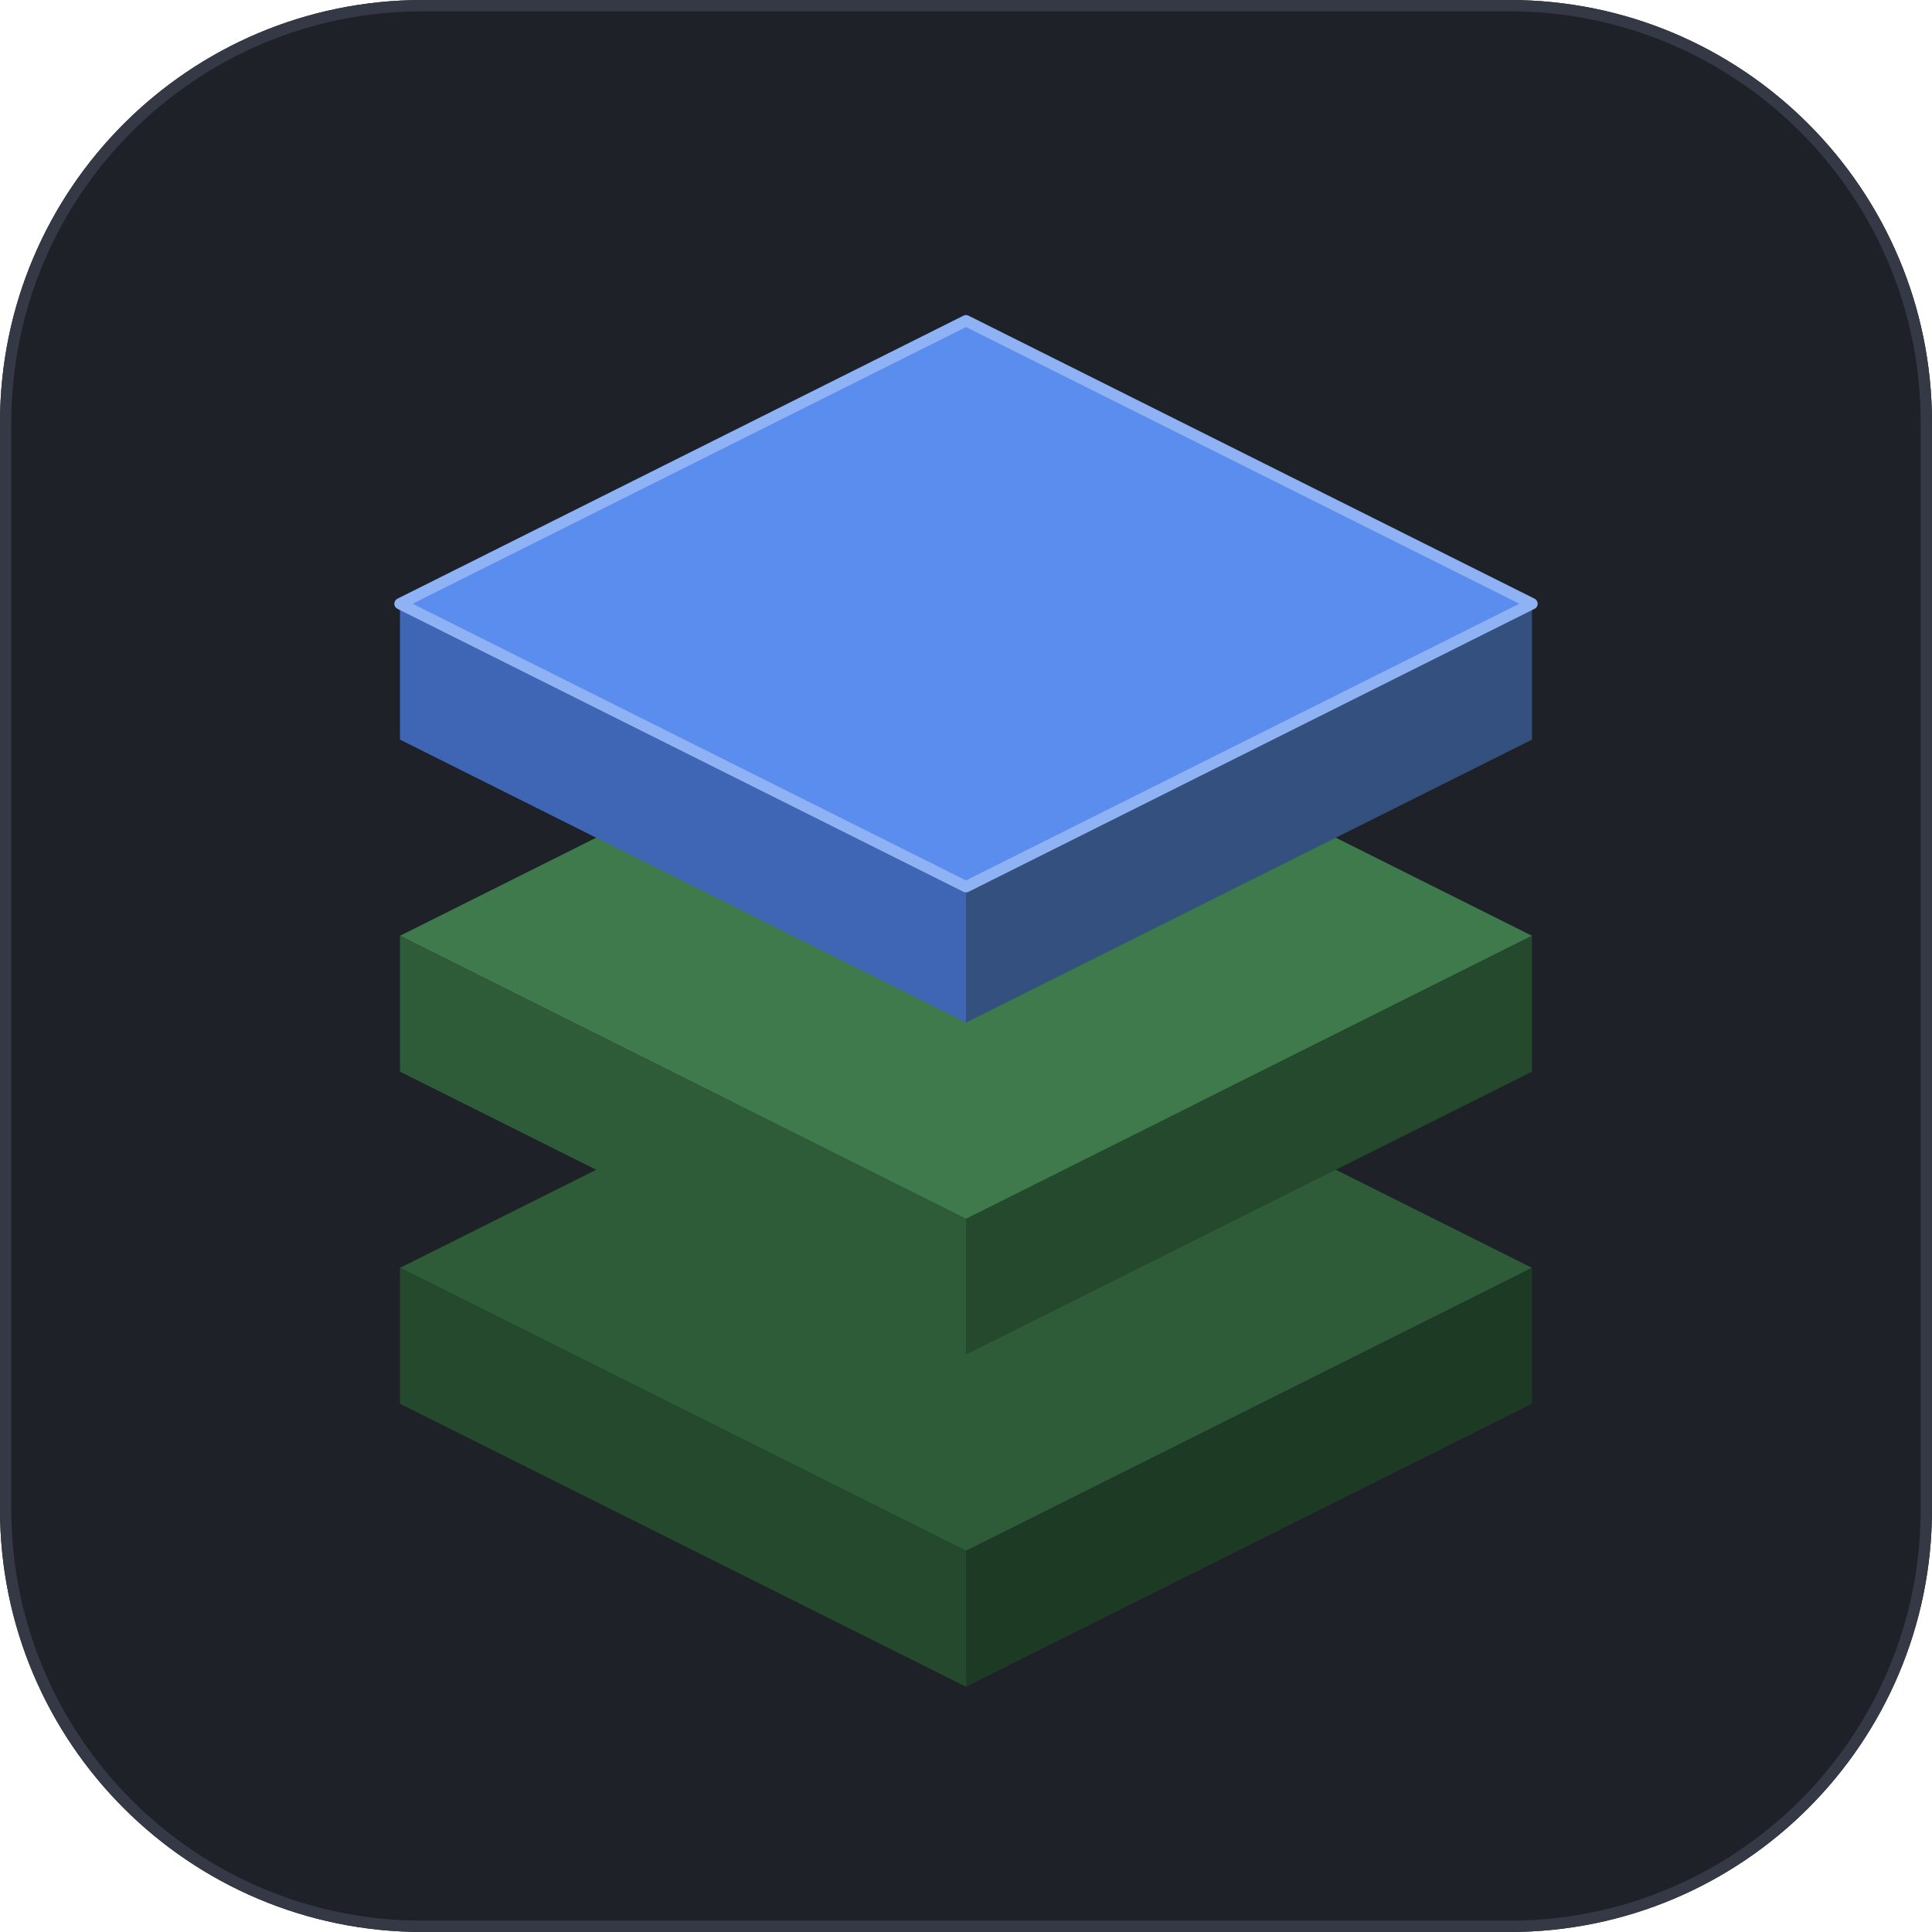
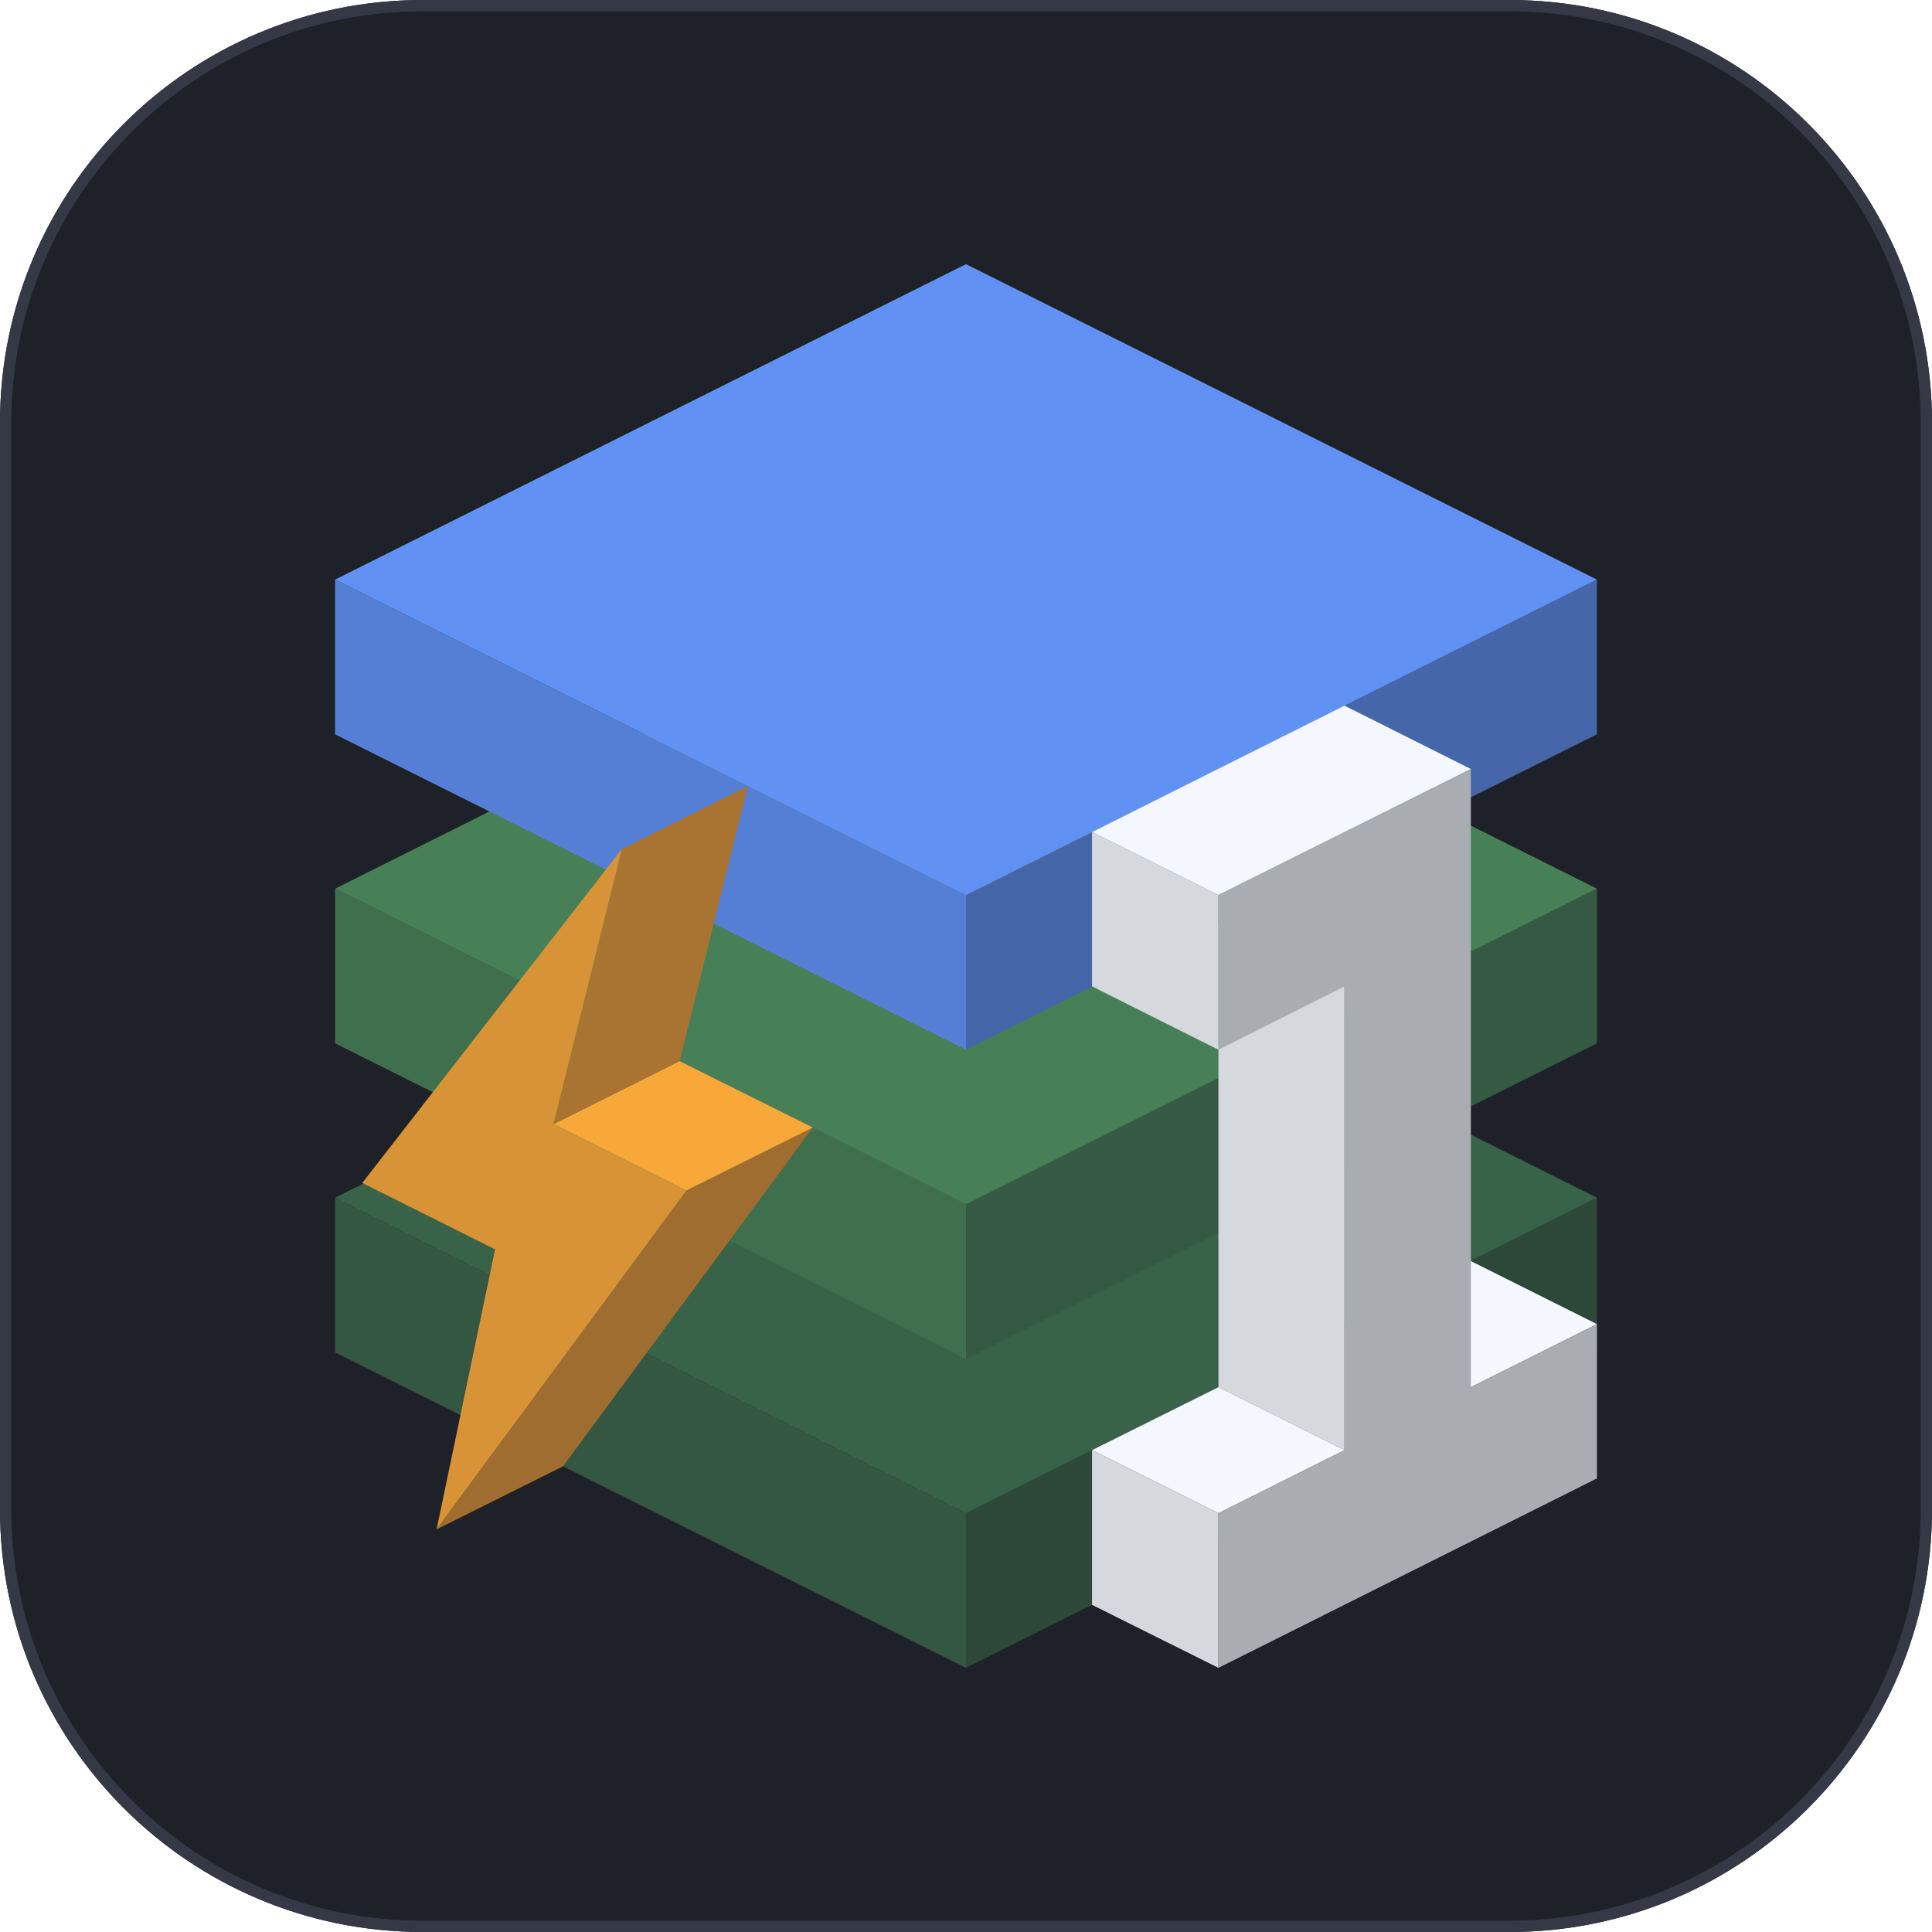
<svg xmlns="http://www.w3.org/2000/svg" viewBox="0 0 512 512" width="512" height="512" role="img" aria-labelledby="title desc">
  <rect width="512" height="512" rx="112" fill="#1E2128" />
  <rect x="1.5" y="1.5" width="509" height="509" rx="110.5" fill="none" stroke="#343945" stroke-width="3" />
-   <g transform="translate(256 261)">
-     <path d="M0 0 150 75 0 150-150 75Z" fill="#2E5C39" />
-     <path d="M-150 75 0 150 0 186-150 111Z" fill="#24492D" />
-     <path d="M150 75 0 150 0 186 150 111Z" fill="#1C3A24" />
-   </g>
-   <g transform="translate(256 173)">
-     <path d="M0 0 150 75 0 150-150 75Z" fill="#3E7A4B" />
-     <path d="M-150 75 0 150 0 186-150 111Z" fill="#2E5C39" />
-     <path d="M150 75 0 150 0 186 150 111Z" fill="#24492D" />
-   </g>
-   <g transform="translate(256 85)">
-     <path d="M0 0 150 75 0 150-150 75Z" fill="#5B8DEF" />
-     <path d="M-150 75 0 150 0 186-150 111Z" fill="#3F66B5" />
-     <path d="M150 75 0 150 0 186 150 111Z" fill="#33507F" />
-     <path d="M0 0 150 75 0 150-150 75Z" fill="none" stroke="#8FB2F5" stroke-width="3" stroke-linejoin="round" />
-   </g>
+   <path d="M88.8 358.4 256.0 442.0 256.0 401.0 88.8 317.4Z" fill="#345741" />
+   <path d="M256.0 442.0 423.2 358.4 423.2 317.4 256.0 401.0Z" fill="#2D4739" />
+   <path d="M88.8 317.4 256.0 401.0 423.2 317.4 256.0 233.8Z" fill="#396348" />
+   <path d="M88.8 276.5 256.0 360.1 256.0 319.1 88.8 235.5Z" fill="#3F6F4D" />
+   <path d="M256.0 360.1 423.2 276.5 423.2 235.5 256.0 319.1Z" fill="#355942" />
+   <path d="M88.8 235.5 256.0 319.1 423.2 235.5 256.0 151.9Z" fill="#477F56" />
+   <path d="M88.8 194.6 256.0 278.2 256.0 237.2 88.8 153.6Z" fill="#557FD4" />
+   <path d="M256.0 278.2 423.2 194.6 423.2 153.6 256.0 237.2Z" fill="#4566A9" />
+   <path d="M88.8 153.6 256.0 237.2 423.2 153.6 256.0 70.0Z" fill="#6191F2" />
+   <path d="M149.2 388.6 215.4 298.8 181.9 315.5 115.7 405.3Z" fill="#9F6D30" />
+   <path d="M215.4 298.8 180.1 281.2 146.7 297.9 181.9 315.5Z" fill="#F7A839" />
+   <path d="M180.1 281.2 198.2 208.3 164.8 225.0 146.7 297.9Z" fill="#A97431" />
+   <path d="M164.8 225.0 96.0 313.5 131.2 331.1 115.7 405.3 181.9 315.5 146.7 297.9Z" fill="#D89336" />
+   <path d="M389.8 334.2 356.3 350.9 389.8 367.6 423.2 350.9Z" fill="#F4F7FD" />
+   <path d="M356.3 187.0 289.4 220.5 322.9 237.2 389.8 203.8Z" fill="#F4F7FD" />
+   <path d="M289.4 220.5 289.4 261.4 322.9 278.2 322.9 237.2Z" fill="#D5D8DD" />
+   <path d="M322.9 244.7 322.9 367.6 356.3 384.3 356.3 261.4Z" fill="#D5D8DD" />
+   <path d="M322.9 367.6 289.4 384.3 322.9 401.0 356.3 384.3Z" fill="#F4F7FD" />
+   <path d="M289.4 384.3 289.4 425.3 322.9 442.0 322.9 401.0Z" fill="#D5D8DD" />
+   <path d="M322.9 442.0 423.2 391.8 423.2 350.9 389.8 367.6 389.8 203.8 322.9 237.2 322.9 278.2 356.3 261.4 356.3 384.3 322.9 401.0Z" fill="#A9ACB1" />
</svg>
